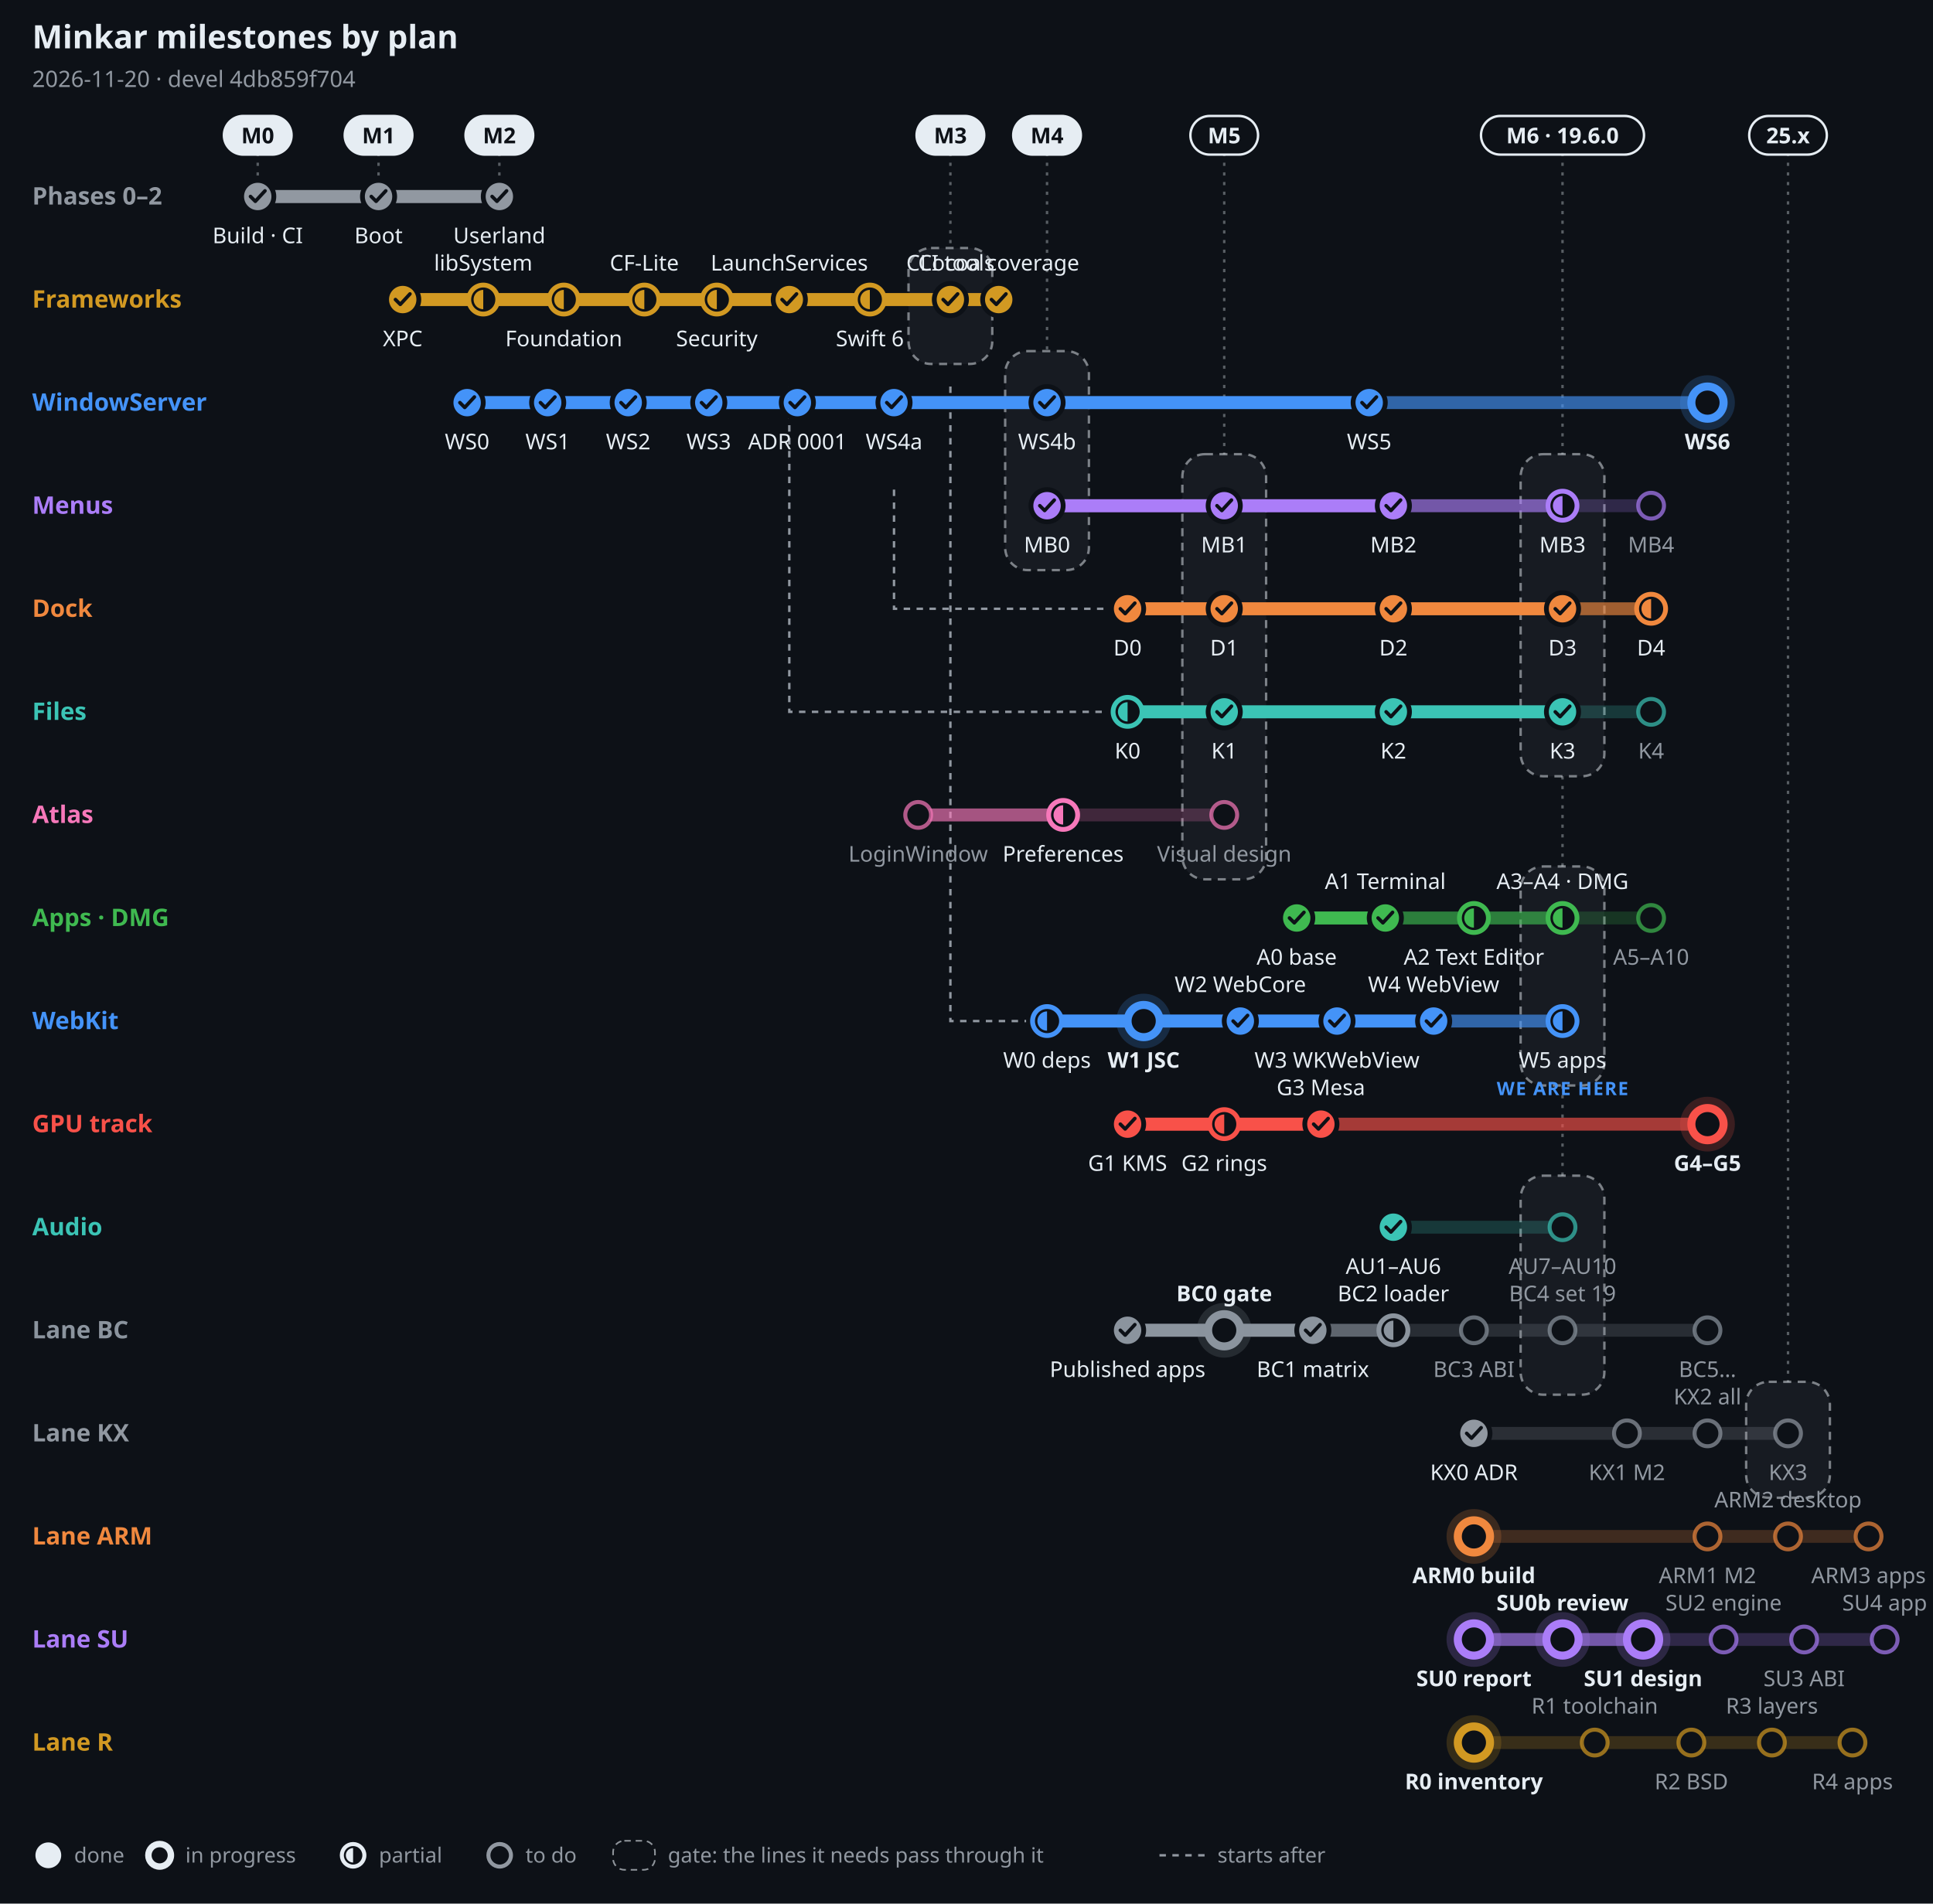
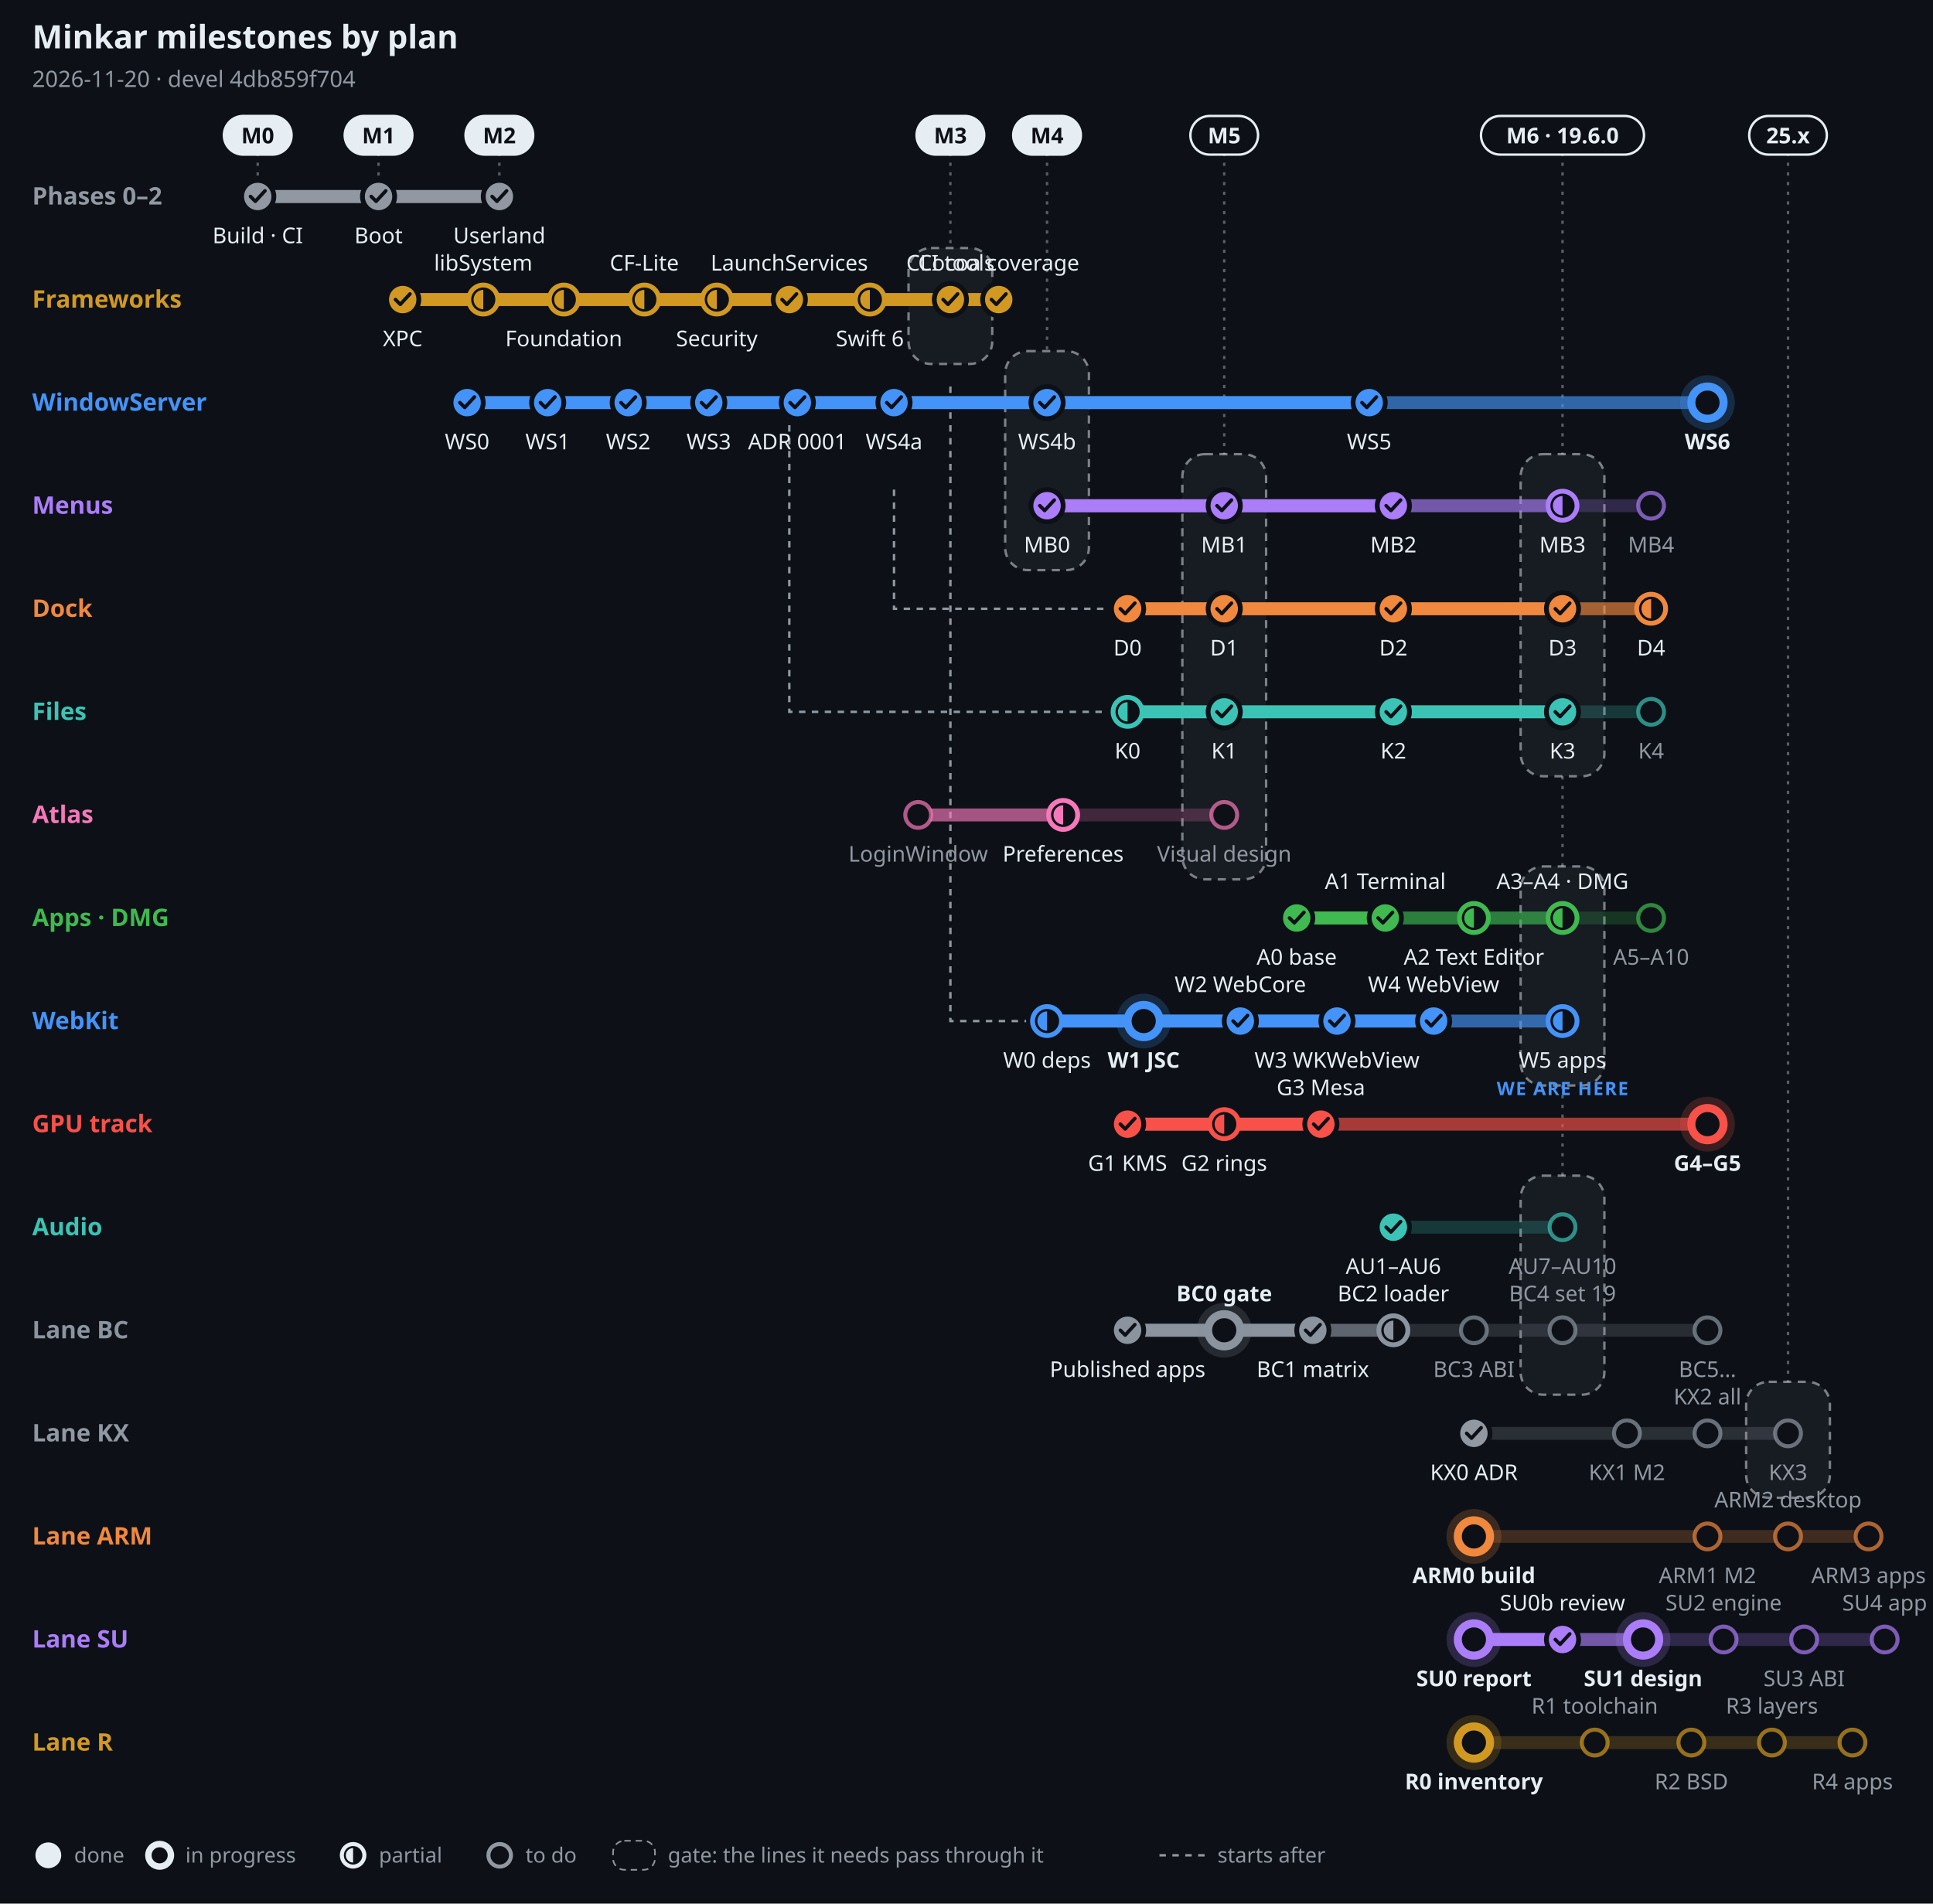
<svg xmlns="http://www.w3.org/2000/svg" width="1200" height="1182" viewBox="0 0 1200 1182" font-family="-apple-system, BlinkMacSystemFont, 'Segoe UI', 'Noto Sans', Helvetica, Arial, sans-serif" role="img" aria-label="Minkar milestones by plan, 2026-11-20">
  <rect width="1200" height="1182" fill="#0d1117" />
  <text x="20" y="30" font-size="20" font-weight="700" fill="#e6edf3" text-anchor="start">Minkar milestones by plan</text>
  <text x="20" y="54" font-size="14" font-weight="400" fill="#9198a1" text-anchor="start">2026-11-20 · devel 4db859f704</text>
  <line x1="160" y1="95" x2="160" y2="110" stroke="#e6edf3" stroke-opacity=".35" stroke-width="1.5" stroke-dasharray="2 4" />
  <rect x="139" y="72" width="42" height="24" rx="12" fill="#e6edf3" stroke="#e6edf3" stroke-width="1.5" />
  <text x="160" y="89" font-size="13.5" font-weight="700" fill="#0d1117" text-anchor="middle">M0</text>
  <line x1="235" y1="95" x2="235" y2="110" stroke="#e6edf3" stroke-opacity=".35" stroke-width="1.5" stroke-dasharray="2 4" />
  <rect x="214" y="72" width="42" height="24" rx="12" fill="#e6edf3" stroke="#e6edf3" stroke-width="1.5" />
  <text x="235" y="89" font-size="13.5" font-weight="700" fill="#0d1117" text-anchor="middle">M1</text>
  <line x1="310" y1="95" x2="310" y2="110" stroke="#e6edf3" stroke-opacity=".35" stroke-width="1.5" stroke-dasharray="2 4" />
  <rect x="289" y="72" width="42" height="24" rx="12" fill="#e6edf3" stroke="#e6edf3" stroke-width="1.5" />
  <text x="310" y="89" font-size="13.5" font-weight="700" fill="#0d1117" text-anchor="middle">M2</text>
  <line x1="590" y1="95" x2="590" y2="154" stroke="#e6edf3" stroke-opacity=".35" stroke-width="1.5" stroke-dasharray="2 4" />
  <rect x="564" y="154" width="52" height="72" rx="14" fill="#e6edf3" fill-opacity=".05" stroke="#e6edf3" stroke-opacity=".5" stroke-width="1.5" stroke-dasharray="5 4" />
  <rect x="569" y="72" width="42" height="24" rx="12" fill="#e6edf3" stroke="#e6edf3" stroke-width="1.5" />
  <text x="590" y="89" font-size="13.5" font-weight="700" fill="#0d1117" text-anchor="middle">M3</text>
  <line x1="650" y1="95" x2="650" y2="218" stroke="#e6edf3" stroke-opacity=".35" stroke-width="1.5" stroke-dasharray="2 4" />
  <rect x="624" y="218" width="52" height="136" rx="14" fill="#e6edf3" fill-opacity=".05" stroke="#e6edf3" stroke-opacity=".5" stroke-width="1.5" stroke-dasharray="5 4" />
  <rect x="629" y="72" width="42" height="24" rx="12" fill="#e6edf3" stroke="#e6edf3" stroke-width="1.5" />
  <text x="650" y="89" font-size="13.5" font-weight="700" fill="#0d1117" text-anchor="middle">M4</text>
  <line x1="760" y1="95" x2="760" y2="282" stroke="#e6edf3" stroke-opacity=".35" stroke-width="1.5" stroke-dasharray="2 4" />
  <rect x="734" y="282" width="52" height="264" rx="14" fill="#e6edf3" fill-opacity=".05" stroke="#e6edf3" stroke-opacity=".5" stroke-width="1.5" stroke-dasharray="5 4" />
  <rect x="739" y="72" width="42" height="24" rx="12" fill="#0d1117" stroke="#e6edf3" stroke-width="1.5" />
  <text x="760" y="89" font-size="13.5" font-weight="700" fill="#e6edf3" text-anchor="middle">M5</text>
  <line x1="970" y1="95" x2="970" y2="282" stroke="#e6edf3" stroke-opacity=".35" stroke-width="1.5" stroke-dasharray="2 4" />
  <rect x="944" y="282" width="52" height="200" rx="14" fill="#e6edf3" fill-opacity=".05" stroke="#e6edf3" stroke-opacity=".5" stroke-width="1.5" stroke-dasharray="5 4" />
  <line x1="970" y1="482" x2="970" y2="538" stroke="#e6edf3" stroke-opacity=".35" stroke-width="1.5" stroke-dasharray="2 4" />
  <rect x="944" y="538" width="52" height="136" rx="14" fill="#e6edf3" fill-opacity=".05" stroke="#e6edf3" stroke-opacity=".5" stroke-width="1.5" stroke-dasharray="5 4" />
  <line x1="970" y1="674" x2="970" y2="730" stroke="#e6edf3" stroke-opacity=".35" stroke-width="1.5" stroke-dasharray="2 4" />
  <rect x="944" y="730" width="52" height="136" rx="14" fill="#e6edf3" fill-opacity=".05" stroke="#e6edf3" stroke-opacity=".5" stroke-width="1.5" stroke-dasharray="5 4" />
  <rect x="919.4" y="72" width="101.2" height="24" rx="12" fill="#0d1117" stroke="#e6edf3" stroke-width="1.5" />
  <text x="970" y="89" font-size="13.5" font-weight="700" fill="#e6edf3" text-anchor="middle">M6 · 19.6.0</text>
  <line x1="1110" y1="95" x2="1110" y2="858" stroke="#e6edf3" stroke-opacity=".35" stroke-width="1.5" stroke-dasharray="2 4" />
  <rect x="1084" y="858" width="52" height="72" rx="14" fill="#e6edf3" fill-opacity=".05" stroke="#e6edf3" stroke-opacity=".5" stroke-width="1.5" stroke-dasharray="5 4" />
  <rect x="1085.9" y="72" width="48.2" height="24" rx="12" fill="#0d1117" stroke="#e6edf3" stroke-width="1.5" />
  <text x="1110" y="89" font-size="13.5" font-weight="700" fill="#e6edf3" text-anchor="middle">25.x</text>
  <path d="M555 304 V378 H687" fill="none" stroke="#9198a1" stroke-width="1.5" stroke-dasharray="4 4" />
  <path d="M490 240 V442 H687" fill="none" stroke="#9198a1" stroke-width="1.5" stroke-dasharray="4 4" />
  <path d="M590 240 V634 H637" fill="none" stroke="#9198a1" stroke-width="1.5" stroke-dasharray="4 4" />
  <text x="20" y="127" font-size="15" font-weight="700" fill="#9198a1" text-anchor="start">Phases 0–2</text>
  <line x1="160" y1="122" x2="310" y2="122" stroke="#9198a1" stroke-opacity=".22" stroke-width="8" stroke-linecap="round" />
  <line x1="160" y1="122" x2="310" y2="122" stroke="#9198a1" stroke-opacity=".55" stroke-width="8" stroke-linecap="round" />
  <line x1="160" y1="122" x2="310" y2="122" stroke="#9198a1" stroke-opacity="1" stroke-width="8" stroke-linecap="round" />
  <circle cx="160" cy="122" r="10" fill="#9198a1" stroke="#0d1117" stroke-width="3" />
  <path d="M155.5 122 l3 3 l6 -6.5" fill="none" stroke="#0d1117" stroke-width="2.2" stroke-linecap="round" stroke-linejoin="round" />
  <text x="160" y="151" font-size="13.5" font-weight="500" fill="#e6edf3" text-anchor="middle">Build · CI</text>
  <circle cx="235" cy="122" r="10" fill="#9198a1" stroke="#0d1117" stroke-width="3" />
  <path d="M230.5 122 l3 3 l6 -6.5" fill="none" stroke="#0d1117" stroke-width="2.2" stroke-linecap="round" stroke-linejoin="round" />
  <text x="235" y="151" font-size="13.5" font-weight="500" fill="#e6edf3" text-anchor="middle">Boot</text>
  <circle cx="310" cy="122" r="10" fill="#9198a1" stroke="#0d1117" stroke-width="3" />
  <path d="M305.5 122 l3 3 l6 -6.5" fill="none" stroke="#0d1117" stroke-width="2.2" stroke-linecap="round" stroke-linejoin="round" />
  <text x="310" y="151" font-size="13.5" font-weight="500" fill="#e6edf3" text-anchor="middle">Userland</text>
  <text x="20" y="191" font-size="15" font-weight="700" fill="#d29922" text-anchor="start">Frameworks</text>
  <line x1="250" y1="186" x2="620" y2="186" stroke="#d29922" stroke-opacity=".22" stroke-width="8" stroke-linecap="round" />
  <line x1="250" y1="186" x2="620" y2="186" stroke="#d29922" stroke-opacity=".55" stroke-width="8" stroke-linecap="round" />
  <line x1="250" y1="186" x2="620" y2="186" stroke="#d29922" stroke-opacity="1" stroke-width="8" stroke-linecap="round" />
  <circle cx="250" cy="186" r="10" fill="#d29922" stroke="#0d1117" stroke-width="3" />
  <path d="M245.5 186 l3 3 l6 -6.5" fill="none" stroke="#0d1117" stroke-width="2.2" stroke-linecap="round" stroke-linejoin="round" />
  <text x="250" y="215" font-size="13.5" font-weight="500" fill="#e6edf3" text-anchor="middle">XPC</text>
  <circle cx="300" cy="186" r="9" fill="#0d1117" stroke="#d29922" stroke-width="3" />
  <path d="M300 180 A6 6 0 0 0 300 192 Z" fill="#d29922" />
  <text x="300" y="168" font-size="13.5" font-weight="500" fill="#e6edf3" text-anchor="middle">libSystem</text>
  <circle cx="350" cy="186" r="9" fill="#0d1117" stroke="#d29922" stroke-width="3" />
  <path d="M350 180 A6 6 0 0 0 350 192 Z" fill="#d29922" />
  <text x="350" y="215" font-size="13.5" font-weight="500" fill="#e6edf3" text-anchor="middle">Foundation</text>
  <circle cx="400" cy="186" r="9" fill="#0d1117" stroke="#d29922" stroke-width="3" />
  <path d="M400 180 A6 6 0 0 0 400 192 Z" fill="#d29922" />
  <text x="400" y="168" font-size="13.5" font-weight="500" fill="#e6edf3" text-anchor="middle">CF-Lite</text>
  <circle cx="445" cy="186" r="9" fill="#0d1117" stroke="#d29922" stroke-width="3" />
  <path d="M445 180 A6 6 0 0 0 445 192 Z" fill="#d29922" />
  <text x="445" y="215" font-size="13.5" font-weight="500" fill="#e6edf3" text-anchor="middle">Security</text>
  <circle cx="490" cy="186" r="10" fill="#d29922" stroke="#0d1117" stroke-width="3" />
  <path d="M485.5 186 l3 3 l6 -6.5" fill="none" stroke="#0d1117" stroke-width="2.2" stroke-linecap="round" stroke-linejoin="round" />
  <text x="490" y="168" font-size="13.5" font-weight="500" fill="#e6edf3" text-anchor="middle">LaunchServices</text>
  <circle cx="540" cy="186" r="9" fill="#0d1117" stroke="#d29922" stroke-width="3" />
  <path d="M540 180 A6 6 0 0 0 540 192 Z" fill="#d29922" />
  <text x="540" y="215" font-size="13.5" font-weight="500" fill="#e6edf3" text-anchor="middle">Swift 6</text>
  <circle cx="590" cy="186" r="10" fill="#d29922" stroke="#0d1117" stroke-width="3" />
  <path d="M585.5 186 l3 3 l6 -6.5" fill="none" stroke="#0d1117" stroke-width="2.2" stroke-linecap="round" stroke-linejoin="round" />
  <text x="590" y="168" font-size="13.5" font-weight="500" fill="#e6edf3" text-anchor="middle">CLI tools</text>
  <circle cx="620" cy="186" r="10" fill="#d29922" stroke="#0d1117" stroke-width="3" />
  <path d="M615.5 186 l3 3 l6 -6.5" fill="none" stroke="#0d1117" stroke-width="2.2" stroke-linecap="round" stroke-linejoin="round" />
  <text x="620" y="168" font-size="13.5" font-weight="500" fill="#e6edf3" text-anchor="middle">Cocoa coverage</text>
  <text x="20" y="255" font-size="15" font-weight="700" fill="#4493f8" text-anchor="start">WindowServer</text>
  <line x1="290" y1="250" x2="1060" y2="250" stroke="#4493f8" stroke-opacity=".22" stroke-width="8" stroke-linecap="round" />
  <line x1="290" y1="250" x2="1060" y2="250" stroke="#4493f8" stroke-opacity=".55" stroke-width="8" stroke-linecap="round" />
  <line x1="290" y1="250" x2="850" y2="250" stroke="#4493f8" stroke-opacity="1" stroke-width="8" stroke-linecap="round" />
  <circle cx="290" cy="250" r="10" fill="#4493f8" stroke="#0d1117" stroke-width="3" />
  <path d="M285.5 250 l3 3 l6 -6.5" fill="none" stroke="#0d1117" stroke-width="2.2" stroke-linecap="round" stroke-linejoin="round" />
  <text x="290" y="279" font-size="13.5" font-weight="500" fill="#e6edf3" text-anchor="middle">WS0</text>
  <circle cx="340" cy="250" r="10" fill="#4493f8" stroke="#0d1117" stroke-width="3" />
  <path d="M335.5 250 l3 3 l6 -6.5" fill="none" stroke="#0d1117" stroke-width="2.2" stroke-linecap="round" stroke-linejoin="round" />
  <text x="340" y="279" font-size="13.5" font-weight="500" fill="#e6edf3" text-anchor="middle">WS1</text>
  <circle cx="390" cy="250" r="10" fill="#4493f8" stroke="#0d1117" stroke-width="3" />
  <path d="M385.5 250 l3 3 l6 -6.5" fill="none" stroke="#0d1117" stroke-width="2.2" stroke-linecap="round" stroke-linejoin="round" />
  <text x="390" y="279" font-size="13.5" font-weight="500" fill="#e6edf3" text-anchor="middle">WS2</text>
  <circle cx="440" cy="250" r="10" fill="#4493f8" stroke="#0d1117" stroke-width="3" />
  <path d="M435.5 250 l3 3 l6 -6.5" fill="none" stroke="#0d1117" stroke-width="2.2" stroke-linecap="round" stroke-linejoin="round" />
  <text x="440" y="279" font-size="13.5" font-weight="500" fill="#e6edf3" text-anchor="middle">WS3</text>
  <circle cx="495" cy="250" r="10" fill="#4493f8" stroke="#0d1117" stroke-width="3" />
  <path d="M490.5 250 l3 3 l6 -6.5" fill="none" stroke="#0d1117" stroke-width="2.2" stroke-linecap="round" stroke-linejoin="round" />
  <text x="495" y="279" font-size="13.5" font-weight="500" fill="#e6edf3" text-anchor="middle">ADR 0001</text>
  <circle cx="555" cy="250" r="10" fill="#4493f8" stroke="#0d1117" stroke-width="3" />
  <path d="M550.5 250 l3 3 l6 -6.5" fill="none" stroke="#0d1117" stroke-width="2.2" stroke-linecap="round" stroke-linejoin="round" />
  <text x="555" y="279" font-size="13.5" font-weight="500" fill="#e6edf3" text-anchor="middle">WS4a</text>
  <circle cx="650" cy="250" r="10" fill="#4493f8" stroke="#0d1117" stroke-width="3" />
  <path d="M645.5 250 l3 3 l6 -6.5" fill="none" stroke="#0d1117" stroke-width="2.2" stroke-linecap="round" stroke-linejoin="round" />
  <text x="650" y="279" font-size="13.5" font-weight="500" fill="#e6edf3" text-anchor="middle">WS4b</text>
  <circle cx="850" cy="250" r="10" fill="#4493f8" stroke="#0d1117" stroke-width="3" />
  <path d="M845.5 250 l3 3 l6 -6.5" fill="none" stroke="#0d1117" stroke-width="2.2" stroke-linecap="round" stroke-linejoin="round" />
  <text x="850" y="279" font-size="13.5" font-weight="500" fill="#e6edf3" text-anchor="middle">WS5</text>
  <circle cx="1060" cy="250" r="17" fill="#4493f8" fill-opacity=".2" />
  <circle cx="1060" cy="250" r="10" fill="#0d1117" stroke="#4493f8" stroke-width="5" />
  <text x="1060" y="279" font-size="13.5" font-weight="700" fill="#e6edf3" text-anchor="middle">WS6</text>
  <text x="20" y="319" font-size="15" font-weight="700" fill="#ab7df8" text-anchor="start">Menus</text>
  <line x1="650" y1="314" x2="1025" y2="314" stroke="#ab7df8" stroke-opacity=".22" stroke-width="8" stroke-linecap="round" />
  <line x1="650" y1="314" x2="970" y2="314" stroke="#ab7df8" stroke-opacity=".55" stroke-width="8" stroke-linecap="round" />
  <line x1="650" y1="314" x2="865" y2="314" stroke="#ab7df8" stroke-opacity="1" stroke-width="8" stroke-linecap="round" />
  <circle cx="650" cy="314" r="10" fill="#ab7df8" stroke="#0d1117" stroke-width="3" />
  <path d="M645.5 314 l3 3 l6 -6.5" fill="none" stroke="#0d1117" stroke-width="2.2" stroke-linecap="round" stroke-linejoin="round" />
  <text x="650" y="343" font-size="13.5" font-weight="500" fill="#e6edf3" text-anchor="middle">MB0</text>
  <circle cx="760" cy="314" r="10" fill="#ab7df8" stroke="#0d1117" stroke-width="3" />
  <path d="M755.5 314 l3 3 l6 -6.5" fill="none" stroke="#0d1117" stroke-width="2.2" stroke-linecap="round" stroke-linejoin="round" />
  <text x="760" y="343" font-size="13.5" font-weight="500" fill="#e6edf3" text-anchor="middle">MB1</text>
  <circle cx="865" cy="314" r="10" fill="#ab7df8" stroke="#0d1117" stroke-width="3" />
  <path d="M860.5 314 l3 3 l6 -6.5" fill="none" stroke="#0d1117" stroke-width="2.2" stroke-linecap="round" stroke-linejoin="round" />
  <text x="865" y="343" font-size="13.5" font-weight="500" fill="#e6edf3" text-anchor="middle">MB2</text>
  <circle cx="970" cy="314" r="9" fill="#0d1117" stroke="#ab7df8" stroke-width="3" />
  <path d="M970 308 A6 6 0 0 0 970 320 Z" fill="#ab7df8" />
  <text x="970" y="343" font-size="13.5" font-weight="500" fill="#e6edf3" text-anchor="middle">MB3</text>
  <circle cx="1025" cy="314" r="8" fill="#0d1117" stroke="#ab7df8" stroke-opacity=".7" stroke-width="2.5" />
  <text x="1025" y="343" font-size="13.5" font-weight="500" fill="#9198a1" text-anchor="middle">MB4</text>
  <text x="20" y="383" font-size="15" font-weight="700" fill="#f0883e" text-anchor="start">Dock</text>
  <line x1="700" y1="378" x2="1025" y2="378" stroke="#f0883e" stroke-opacity=".22" stroke-width="8" stroke-linecap="round" />
  <line x1="700" y1="378" x2="1025" y2="378" stroke="#f0883e" stroke-opacity=".55" stroke-width="8" stroke-linecap="round" />
  <line x1="700" y1="378" x2="970" y2="378" stroke="#f0883e" stroke-opacity="1" stroke-width="8" stroke-linecap="round" />
  <circle cx="700" cy="378" r="10" fill="#f0883e" stroke="#0d1117" stroke-width="3" />
  <path d="M695.5 378 l3 3 l6 -6.5" fill="none" stroke="#0d1117" stroke-width="2.2" stroke-linecap="round" stroke-linejoin="round" />
  <text x="700" y="407" font-size="13.5" font-weight="500" fill="#e6edf3" text-anchor="middle">D0</text>
  <circle cx="760" cy="378" r="10" fill="#f0883e" stroke="#0d1117" stroke-width="3" />
  <path d="M755.5 378 l3 3 l6 -6.5" fill="none" stroke="#0d1117" stroke-width="2.2" stroke-linecap="round" stroke-linejoin="round" />
  <text x="760" y="407" font-size="13.5" font-weight="500" fill="#e6edf3" text-anchor="middle">D1</text>
  <circle cx="865" cy="378" r="10" fill="#f0883e" stroke="#0d1117" stroke-width="3" />
  <path d="M860.5 378 l3 3 l6 -6.5" fill="none" stroke="#0d1117" stroke-width="2.2" stroke-linecap="round" stroke-linejoin="round" />
  <text x="865" y="407" font-size="13.5" font-weight="500" fill="#e6edf3" text-anchor="middle">D2</text>
  <circle cx="970" cy="378" r="10" fill="#f0883e" stroke="#0d1117" stroke-width="3" />
  <path d="M965.5 378 l3 3 l6 -6.5" fill="none" stroke="#0d1117" stroke-width="2.2" stroke-linecap="round" stroke-linejoin="round" />
  <text x="970" y="407" font-size="13.5" font-weight="500" fill="#e6edf3" text-anchor="middle">D3</text>
  <circle cx="1025" cy="378" r="9" fill="#0d1117" stroke="#f0883e" stroke-width="3" />
  <path d="M1025 372 A6 6 0 0 0 1025 384 Z" fill="#f0883e" />
  <text x="1025" y="407" font-size="13.5" font-weight="500" fill="#e6edf3" text-anchor="middle">D4</text>
  <text x="20" y="447" font-size="15" font-weight="700" fill="#3bc4b5" text-anchor="start">Files</text>
  <line x1="700" y1="442" x2="1025" y2="442" stroke="#3bc4b5" stroke-opacity=".22" stroke-width="8" stroke-linecap="round" />
  <line x1="700" y1="442" x2="970" y2="442" stroke="#3bc4b5" stroke-opacity=".55" stroke-width="8" stroke-linecap="round" />
  <line x1="700" y1="442" x2="970" y2="442" stroke="#3bc4b5" stroke-opacity="1" stroke-width="8" stroke-linecap="round" />
  <circle cx="700" cy="442" r="9" fill="#0d1117" stroke="#3bc4b5" stroke-width="3" />
  <path d="M700 436 A6 6 0 0 0 700 448 Z" fill="#3bc4b5" />
  <text x="700" y="471" font-size="13.5" font-weight="500" fill="#e6edf3" text-anchor="middle">K0</text>
  <circle cx="760" cy="442" r="10" fill="#3bc4b5" stroke="#0d1117" stroke-width="3" />
  <path d="M755.5 442 l3 3 l6 -6.5" fill="none" stroke="#0d1117" stroke-width="2.2" stroke-linecap="round" stroke-linejoin="round" />
  <text x="760" y="471" font-size="13.5" font-weight="500" fill="#e6edf3" text-anchor="middle">K1</text>
  <circle cx="865" cy="442" r="10" fill="#3bc4b5" stroke="#0d1117" stroke-width="3" />
  <path d="M860.5 442 l3 3 l6 -6.5" fill="none" stroke="#0d1117" stroke-width="2.2" stroke-linecap="round" stroke-linejoin="round" />
  <text x="865" y="471" font-size="13.5" font-weight="500" fill="#e6edf3" text-anchor="middle">K2</text>
  <circle cx="970" cy="442" r="10" fill="#3bc4b5" stroke="#0d1117" stroke-width="3" />
  <path d="M965.5 442 l3 3 l6 -6.5" fill="none" stroke="#0d1117" stroke-width="2.2" stroke-linecap="round" stroke-linejoin="round" />
  <text x="970" y="471" font-size="13.5" font-weight="500" fill="#e6edf3" text-anchor="middle">K3</text>
  <circle cx="1025" cy="442" r="8" fill="#0d1117" stroke="#3bc4b5" stroke-opacity=".7" stroke-width="2.5" />
  <text x="1025" y="471" font-size="13.5" font-weight="500" fill="#9198a1" text-anchor="middle">K4</text>
  <text x="20" y="511" font-size="15" font-weight="700" fill="#f778ba" text-anchor="start">Atlas</text>
  <line x1="570" y1="506" x2="760" y2="506" stroke="#f778ba" stroke-opacity=".22" stroke-width="8" stroke-linecap="round" />
  <line x1="570" y1="506" x2="660" y2="506" stroke="#f778ba" stroke-opacity=".55" stroke-width="8" stroke-linecap="round" />
  <circle cx="570" cy="506" r="8" fill="#0d1117" stroke="#f778ba" stroke-opacity=".7" stroke-width="2.5" />
  <text x="570" y="535" font-size="13.5" font-weight="500" fill="#9198a1" text-anchor="middle">LoginWindow</text>
  <circle cx="660" cy="506" r="9" fill="#0d1117" stroke="#f778ba" stroke-width="3" />
  <path d="M660 500 A6 6 0 0 0 660 512 Z" fill="#f778ba" />
  <text x="660" y="535" font-size="13.5" font-weight="500" fill="#e6edf3" text-anchor="middle">Preferences</text>
  <circle cx="760" cy="506" r="8" fill="#0d1117" stroke="#f778ba" stroke-opacity=".7" stroke-width="2.5" />
  <text x="760" y="535" font-size="13.5" font-weight="500" fill="#9198a1" text-anchor="middle">Visual design</text>
  <text x="20" y="575" font-size="15" font-weight="700" fill="#3fb950" text-anchor="start">Apps · DMG</text>
  <line x1="805" y1="570" x2="1025" y2="570" stroke="#3fb950" stroke-opacity=".22" stroke-width="8" stroke-linecap="round" />
  <line x1="805" y1="570" x2="970" y2="570" stroke="#3fb950" stroke-opacity=".55" stroke-width="8" stroke-linecap="round" />
  <line x1="805" y1="570" x2="860" y2="570" stroke="#3fb950" stroke-opacity="1" stroke-width="8" stroke-linecap="round" />
  <circle cx="805" cy="570" r="10" fill="#3fb950" stroke="#0d1117" stroke-width="3" />
  <path d="M800.5 570 l3 3 l6 -6.5" fill="none" stroke="#0d1117" stroke-width="2.2" stroke-linecap="round" stroke-linejoin="round" />
  <text x="805" y="599" font-size="13.5" font-weight="500" fill="#e6edf3" text-anchor="middle">A0 base</text>
  <circle cx="860" cy="570" r="10" fill="#3fb950" stroke="#0d1117" stroke-width="3" />
  <path d="M855.5 570 l3 3 l6 -6.5" fill="none" stroke="#0d1117" stroke-width="2.2" stroke-linecap="round" stroke-linejoin="round" />
  <text x="860" y="552" font-size="13.5" font-weight="500" fill="#e6edf3" text-anchor="middle">A1 Terminal</text>
  <circle cx="915" cy="570" r="9" fill="#0d1117" stroke="#3fb950" stroke-width="3" />
  <path d="M915 564 A6 6 0 0 0 915 576 Z" fill="#3fb950" />
  <text x="915" y="599" font-size="13.5" font-weight="500" fill="#e6edf3" text-anchor="middle">A2 Text Editor</text>
  <circle cx="970" cy="570" r="9" fill="#0d1117" stroke="#3fb950" stroke-width="3" />
  <path d="M970 564 A6 6 0 0 0 970 576 Z" fill="#3fb950" />
  <text x="970" y="552" font-size="13.5" font-weight="500" fill="#e6edf3" text-anchor="middle">A3–A4 · DMG</text>
  <circle cx="1025" cy="570" r="8" fill="#0d1117" stroke="#3fb950" stroke-opacity=".7" stroke-width="2.5" />
  <text x="1025" y="599" font-size="13.5" font-weight="500" fill="#9198a1" text-anchor="middle">A5–A10</text>
  <text x="20" y="639" font-size="15" font-weight="700" fill="#4493f8" text-anchor="start">WebKit</text>
  <line x1="650" y1="634" x2="970" y2="634" stroke="#4493f8" stroke-opacity=".22" stroke-width="8" stroke-linecap="round" />
  <line x1="650" y1="634" x2="970" y2="634" stroke="#4493f8" stroke-opacity=".55" stroke-width="8" stroke-linecap="round" />
  <line x1="650" y1="634" x2="890" y2="634" stroke="#4493f8" stroke-opacity="1" stroke-width="8" stroke-linecap="round" />
  <circle cx="650" cy="634" r="9" fill="#0d1117" stroke="#4493f8" stroke-width="3" />
  <path d="M650 628 A6 6 0 0 0 650 640 Z" fill="#4493f8" />
  <text x="650" y="663" font-size="13.5" font-weight="500" fill="#e6edf3" text-anchor="middle">W0 deps</text>
  <circle cx="710" cy="634" r="17" fill="#4493f8" fill-opacity=".2" />
  <circle cx="710" cy="634" r="10" fill="#0d1117" stroke="#4493f8" stroke-width="5" />
  <text x="710" y="663" font-size="13.5" font-weight="700" fill="#e6edf3" text-anchor="middle">W1 JSC</text>
  <circle cx="770" cy="634" r="10" fill="#4493f8" stroke="#0d1117" stroke-width="3" />
  <path d="M765.5 634 l3 3 l6 -6.5" fill="none" stroke="#0d1117" stroke-width="2.2" stroke-linecap="round" stroke-linejoin="round" />
  <text x="770" y="616" font-size="13.5" font-weight="500" fill="#e6edf3" text-anchor="middle">W2 WebCore</text>
  <circle cx="830" cy="634" r="10" fill="#4493f8" stroke="#0d1117" stroke-width="3" />
  <path d="M825.5 634 l3 3 l6 -6.5" fill="none" stroke="#0d1117" stroke-width="2.2" stroke-linecap="round" stroke-linejoin="round" />
  <text x="830" y="663" font-size="13.5" font-weight="500" fill="#e6edf3" text-anchor="middle">W3 WKWebView</text>
  <circle cx="890" cy="634" r="10" fill="#4493f8" stroke="#0d1117" stroke-width="3" />
  <path d="M885.5 634 l3 3 l6 -6.5" fill="none" stroke="#0d1117" stroke-width="2.2" stroke-linecap="round" stroke-linejoin="round" />
  <text x="890" y="616" font-size="13.5" font-weight="500" fill="#e6edf3" text-anchor="middle">W4 WebView</text>
  <circle cx="970" cy="634" r="9" fill="#0d1117" stroke="#4493f8" stroke-width="3" />
  <path d="M970 628 A6 6 0 0 0 970 640 Z" fill="#4493f8" />
  <text x="970" y="663" font-size="13.5" font-weight="500" fill="#e6edf3" text-anchor="middle">W5 apps</text>
  <text x="970" y="680" font-size="11.5" font-weight="800" fill="#4493f8" text-anchor="middle" letter-spacing=".06em">WE ARE HERE</text>
  <text x="20" y="703" font-size="15" font-weight="700" fill="#f85149" text-anchor="start">GPU track</text>
  <line x1="700" y1="698" x2="1060" y2="698" stroke="#f85149" stroke-opacity=".22" stroke-width="8" stroke-linecap="round" />
  <line x1="700" y1="698" x2="1060" y2="698" stroke="#f85149" stroke-opacity=".55" stroke-width="8" stroke-linecap="round" />
  <line x1="700" y1="698" x2="820" y2="698" stroke="#f85149" stroke-opacity="1" stroke-width="8" stroke-linecap="round" />
  <circle cx="700" cy="698" r="10" fill="#f85149" stroke="#0d1117" stroke-width="3" />
  <path d="M695.5 698 l3 3 l6 -6.5" fill="none" stroke="#0d1117" stroke-width="2.2" stroke-linecap="round" stroke-linejoin="round" />
  <text x="700" y="727" font-size="13.5" font-weight="500" fill="#e6edf3" text-anchor="middle">G1 KMS</text>
  <circle cx="760" cy="698" r="9" fill="#0d1117" stroke="#f85149" stroke-width="3" />
  <path d="M760 692 A6 6 0 0 0 760 704 Z" fill="#f85149" />
  <text x="760" y="727" font-size="13.5" font-weight="500" fill="#e6edf3" text-anchor="middle">G2 rings</text>
  <circle cx="820" cy="698" r="10" fill="#f85149" stroke="#0d1117" stroke-width="3" />
  <path d="M815.5 698 l3 3 l6 -6.5" fill="none" stroke="#0d1117" stroke-width="2.2" stroke-linecap="round" stroke-linejoin="round" />
  <text x="820" y="680" font-size="13.5" font-weight="500" fill="#e6edf3" text-anchor="middle">G3 Mesa</text>
  <circle cx="1060" cy="698" r="17" fill="#f85149" fill-opacity=".2" />
  <circle cx="1060" cy="698" r="10" fill="#0d1117" stroke="#f85149" stroke-width="5" />
  <text x="1060" y="727" font-size="13.5" font-weight="700" fill="#e6edf3" text-anchor="middle">G4–G5</text>
  <text x="20" y="767" font-size="15" font-weight="700" fill="#3bc4b5" text-anchor="start">Audio</text>
  <line x1="865" y1="762" x2="970" y2="762" stroke="#3bc4b5" stroke-opacity=".22" stroke-width="8" stroke-linecap="round" />
  <line x1="865" y1="762" x2="865" y2="762" stroke="#3bc4b5" stroke-opacity=".55" stroke-width="8" stroke-linecap="round" />
  <line x1="865" y1="762" x2="865" y2="762" stroke="#3bc4b5" stroke-opacity="1" stroke-width="8" stroke-linecap="round" />
  <circle cx="865" cy="762" r="10" fill="#3bc4b5" stroke="#0d1117" stroke-width="3" />
  <path d="M860.5 762 l3 3 l6 -6.5" fill="none" stroke="#0d1117" stroke-width="2.2" stroke-linecap="round" stroke-linejoin="round" />
  <text x="865" y="791" font-size="13.5" font-weight="500" fill="#e6edf3" text-anchor="middle">AU1–AU6</text>
  <circle cx="970" cy="762" r="8" fill="#0d1117" stroke="#3bc4b5" stroke-opacity=".7" stroke-width="2.5" />
  <text x="970" y="791" font-size="13.5" font-weight="500" fill="#9198a1" text-anchor="middle">AU7–AU10</text>
  <text x="20" y="831" font-size="15" font-weight="700" fill="#8b949e" text-anchor="start">Lane BC</text>
  <line x1="700" y1="826" x2="1060" y2="826" stroke="#8b949e" stroke-opacity=".22" stroke-width="8" stroke-linecap="round" />
  <line x1="700" y1="826" x2="865" y2="826" stroke="#8b949e" stroke-opacity=".55" stroke-width="8" stroke-linecap="round" />
  <line x1="700" y1="826" x2="815" y2="826" stroke="#8b949e" stroke-opacity="1" stroke-width="8" stroke-linecap="round" />
  <circle cx="700" cy="826" r="10" fill="#8b949e" stroke="#0d1117" stroke-width="3" />
  <path d="M695.5 826 l3 3 l6 -6.5" fill="none" stroke="#0d1117" stroke-width="2.2" stroke-linecap="round" stroke-linejoin="round" />
  <text x="700" y="855" font-size="13.5" font-weight="500" fill="#e6edf3" text-anchor="middle">Published apps</text>
  <circle cx="760" cy="826" r="17" fill="#8b949e" fill-opacity=".2" />
  <circle cx="760" cy="826" r="10" fill="#0d1117" stroke="#8b949e" stroke-width="5" />
  <text x="760" y="808" font-size="13.5" font-weight="700" fill="#e6edf3" text-anchor="middle">BC0 gate</text>
  <circle cx="815" cy="826" r="10" fill="#8b949e" stroke="#0d1117" stroke-width="3" />
  <path d="M810.5 826 l3 3 l6 -6.5" fill="none" stroke="#0d1117" stroke-width="2.2" stroke-linecap="round" stroke-linejoin="round" />
  <text x="815" y="855" font-size="13.5" font-weight="500" fill="#e6edf3" text-anchor="middle">BC1 matrix</text>
  <circle cx="865" cy="826" r="9" fill="#0d1117" stroke="#8b949e" stroke-width="3" />
  <path d="M865 820 A6 6 0 0 0 865 832 Z" fill="#8b949e" />
  <text x="865" y="808" font-size="13.5" font-weight="500" fill="#e6edf3" text-anchor="middle">BC2 loader</text>
  <circle cx="915" cy="826" r="8" fill="#0d1117" stroke="#8b949e" stroke-opacity=".7" stroke-width="2.5" />
  <text x="915" y="855" font-size="13.5" font-weight="500" fill="#9198a1" text-anchor="middle">BC3 ABI</text>
  <circle cx="970" cy="826" r="8" fill="#0d1117" stroke="#8b949e" stroke-opacity=".7" stroke-width="2.5" />
  <text x="970" y="808" font-size="13.5" font-weight="500" fill="#9198a1" text-anchor="middle">BC4 set 19</text>
  <circle cx="1060" cy="826" r="8" fill="#0d1117" stroke="#8b949e" stroke-opacity=".7" stroke-width="2.5" />
  <text x="1060" y="855" font-size="13.5" font-weight="500" fill="#9198a1" text-anchor="middle">BC5…</text>
  <text x="20" y="895" font-size="15" font-weight="700" fill="#9198a1" text-anchor="start">Lane KX</text>
  <line x1="915" y1="890" x2="1110" y2="890" stroke="#9198a1" stroke-opacity=".22" stroke-width="8" stroke-linecap="round" />
  <line x1="915" y1="890" x2="915" y2="890" stroke="#9198a1" stroke-opacity=".55" stroke-width="8" stroke-linecap="round" />
  <line x1="915" y1="890" x2="915" y2="890" stroke="#9198a1" stroke-opacity="1" stroke-width="8" stroke-linecap="round" />
  <circle cx="915" cy="890" r="10" fill="#9198a1" stroke="#0d1117" stroke-width="3" />
  <path d="M910.5 890 l3 3 l6 -6.5" fill="none" stroke="#0d1117" stroke-width="2.2" stroke-linecap="round" stroke-linejoin="round" />
  <text x="915" y="919" font-size="13.5" font-weight="500" fill="#e6edf3" text-anchor="middle">KX0 ADR</text>
  <circle cx="1010" cy="890" r="8" fill="#0d1117" stroke="#9198a1" stroke-opacity=".7" stroke-width="2.5" />
  <text x="1010" y="919" font-size="13.5" font-weight="500" fill="#9198a1" text-anchor="middle">KX1 M2</text>
  <circle cx="1060" cy="890" r="8" fill="#0d1117" stroke="#9198a1" stroke-opacity=".7" stroke-width="2.5" />
  <text x="1060" y="872" font-size="13.5" font-weight="500" fill="#9198a1" text-anchor="middle">KX2 all</text>
  <circle cx="1110" cy="890" r="8" fill="#0d1117" stroke="#9198a1" stroke-opacity=".7" stroke-width="2.5" />
  <text x="1110" y="919" font-size="13.5" font-weight="500" fill="#9198a1" text-anchor="middle">KX3</text>
  <text x="20" y="959" font-size="15" font-weight="700" fill="#f0883e" text-anchor="start">Lane ARM</text>
  <line x1="915" y1="954" x2="1160" y2="954" stroke="#f0883e" stroke-opacity=".22" stroke-width="8" stroke-linecap="round" />
  <line x1="915" y1="954" x2="915" y2="954" stroke="#f0883e" stroke-opacity=".55" stroke-width="8" stroke-linecap="round" />
  <circle cx="915" cy="954" r="17" fill="#f0883e" fill-opacity=".2" />
  <circle cx="915" cy="954" r="10" fill="#0d1117" stroke="#f0883e" stroke-width="5" />
  <text x="915" y="983" font-size="13.5" font-weight="700" fill="#e6edf3" text-anchor="middle">ARM0 build</text>
  <circle cx="1060" cy="954" r="8" fill="#0d1117" stroke="#f0883e" stroke-opacity=".7" stroke-width="2.5" />
  <text x="1060" y="983" font-size="13.5" font-weight="500" fill="#9198a1" text-anchor="middle">ARM1 M2</text>
  <circle cx="1110" cy="954" r="8" fill="#0d1117" stroke="#f0883e" stroke-opacity=".7" stroke-width="2.5" />
  <text x="1110" y="936" font-size="13.5" font-weight="500" fill="#9198a1" text-anchor="middle">ARM2 desktop</text>
  <circle cx="1160" cy="954" r="8" fill="#0d1117" stroke="#f0883e" stroke-opacity=".7" stroke-width="2.5" />
  <text x="1160" y="983" font-size="13.5" font-weight="500" fill="#9198a1" text-anchor="middle">ARM3 apps</text>
  <text x="20" y="1023" font-size="15" font-weight="700" fill="#ab7df8" text-anchor="start">Lane SU</text>
  <line x1="915" y1="1018" x2="1170" y2="1018" stroke="#ab7df8" stroke-opacity=".22" stroke-width="8" stroke-linecap="round" />
  <line x1="915" y1="1018" x2="1020" y2="1018" stroke="#ab7df8" stroke-opacity=".55" stroke-width="8" stroke-linecap="round" />
+   <line x1="915" y1="1018" x2="970" y2="1018" stroke="#ab7df8" stroke-opacity="1" stroke-width="8" stroke-linecap="round" />
  <circle cx="915" cy="1018" r="17" fill="#ab7df8" fill-opacity=".2" />
  <circle cx="915" cy="1018" r="10" fill="#0d1117" stroke="#ab7df8" stroke-width="5" />
  <text x="915" y="1047" font-size="13.5" font-weight="700" fill="#e6edf3" text-anchor="middle">SU0 report</text>
-   <circle cx="970" cy="1018" r="17" fill="#ab7df8" fill-opacity=".2" />
-   <circle cx="970" cy="1018" r="10" fill="#0d1117" stroke="#ab7df8" stroke-width="5" />
-   <text x="970" y="1000" font-size="13.5" font-weight="700" fill="#e6edf3" text-anchor="middle">SU0b review</text>
+   <circle cx="970" cy="1018" r="10" fill="#ab7df8" stroke="#0d1117" stroke-width="3" />
+   <path d="M965.5 1018 l3 3 l6 -6.5" fill="none" stroke="#0d1117" stroke-width="2.2" stroke-linecap="round" stroke-linejoin="round" />
+   <text x="970" y="1000" font-size="13.5" font-weight="500" fill="#e6edf3" text-anchor="middle">SU0b review</text>
  <circle cx="1020" cy="1018" r="17" fill="#ab7df8" fill-opacity=".2" />
  <circle cx="1020" cy="1018" r="10" fill="#0d1117" stroke="#ab7df8" stroke-width="5" />
  <text x="1020" y="1047" font-size="13.5" font-weight="700" fill="#e6edf3" text-anchor="middle">SU1 design</text>
  <circle cx="1070" cy="1018" r="8" fill="#0d1117" stroke="#ab7df8" stroke-opacity=".7" stroke-width="2.5" />
  <text x="1070" y="1000" font-size="13.5" font-weight="500" fill="#9198a1" text-anchor="middle">SU2 engine</text>
  <circle cx="1120" cy="1018" r="8" fill="#0d1117" stroke="#ab7df8" stroke-opacity=".7" stroke-width="2.5" />
  <text x="1120" y="1047" font-size="13.5" font-weight="500" fill="#9198a1" text-anchor="middle">SU3 ABI</text>
  <circle cx="1170" cy="1018" r="8" fill="#0d1117" stroke="#ab7df8" stroke-opacity=".7" stroke-width="2.5" />
  <text x="1170" y="1000" font-size="13.5" font-weight="500" fill="#9198a1" text-anchor="middle">SU4 app</text>
  <text x="20" y="1087" font-size="15" font-weight="700" fill="#d29922" text-anchor="start">Lane R</text>
  <line x1="915" y1="1082" x2="1150" y2="1082" stroke="#d29922" stroke-opacity=".22" stroke-width="8" stroke-linecap="round" />
  <line x1="915" y1="1082" x2="915" y2="1082" stroke="#d29922" stroke-opacity=".55" stroke-width="8" stroke-linecap="round" />
  <circle cx="915" cy="1082" r="17" fill="#d29922" fill-opacity=".2" />
  <circle cx="915" cy="1082" r="10" fill="#0d1117" stroke="#d29922" stroke-width="5" />
  <text x="915" y="1111" font-size="13.5" font-weight="700" fill="#e6edf3" text-anchor="middle">R0 inventory</text>
  <circle cx="990" cy="1082" r="8" fill="#0d1117" stroke="#d29922" stroke-opacity=".7" stroke-width="2.5" />
  <text x="990" y="1064" font-size="13.5" font-weight="500" fill="#9198a1" text-anchor="middle">R1 toolchain</text>
  <circle cx="1050" cy="1082" r="8" fill="#0d1117" stroke="#d29922" stroke-opacity=".7" stroke-width="2.5" />
  <text x="1050" y="1111" font-size="13.5" font-weight="500" fill="#9198a1" text-anchor="middle">R2 BSD</text>
  <circle cx="1100" cy="1082" r="8" fill="#0d1117" stroke="#d29922" stroke-opacity=".7" stroke-width="2.5" />
  <text x="1100" y="1064" font-size="13.5" font-weight="500" fill="#9198a1" text-anchor="middle">R3 layers</text>
  <circle cx="1150" cy="1082" r="8" fill="#0d1117" stroke="#d29922" stroke-opacity=".7" stroke-width="2.5" />
  <text x="1150" y="1111" font-size="13.5" font-weight="500" fill="#9198a1" text-anchor="middle">R4 apps</text>
  <circle cx="30" cy="1152" r="8" fill="#e6edf3" />
  <text x="46" y="1156.5" font-size="13" font-weight="400" fill="#9198a1" text-anchor="start">done</text>
  <circle cx="99.1" cy="1152" r="7" fill="#0d1117" stroke="#e6edf3" stroke-width="4" />
  <text x="115.1" y="1156.5" font-size="13" font-weight="400" fill="#9198a1" text-anchor="start">in progress</text>
  <circle cx="219.2" cy="1152" r="7" fill="#0d1117" stroke="#e6edf3" stroke-width="2.5" />
  <path d="M219.2 1147.5 A4.5 4.5 0 0 0 219.2 1156.5 Z" fill="#e6edf3" />
  <text x="235.2" y="1156.5" font-size="13" font-weight="400" fill="#9198a1" text-anchor="start">partial</text>
  <circle cx="310.2" cy="1152" r="7" fill="#0d1117" stroke="#9198a1" stroke-width="2.5" />
  <text x="326.2" y="1156.5" font-size="13" font-weight="400" fill="#9198a1" text-anchor="start">to do</text>
  <rect x="380.6" y="1143" width="26" height="18" rx="7" fill="none" stroke="#e6edf3" stroke-opacity=".6" stroke-dasharray="4 3" />
  <text x="414.6" y="1156.5" font-size="13" font-weight="400" fill="#9198a1" text-anchor="start">gate: the lines it needs pass through it</text>
  <path d="M719.8 1152 h28" stroke="#9198a1" stroke-width="1.5" stroke-dasharray="4 4" />
  <text x="755.8" y="1156.5" font-size="13" font-weight="400" fill="#9198a1" text-anchor="start">starts after</text>
</svg>
